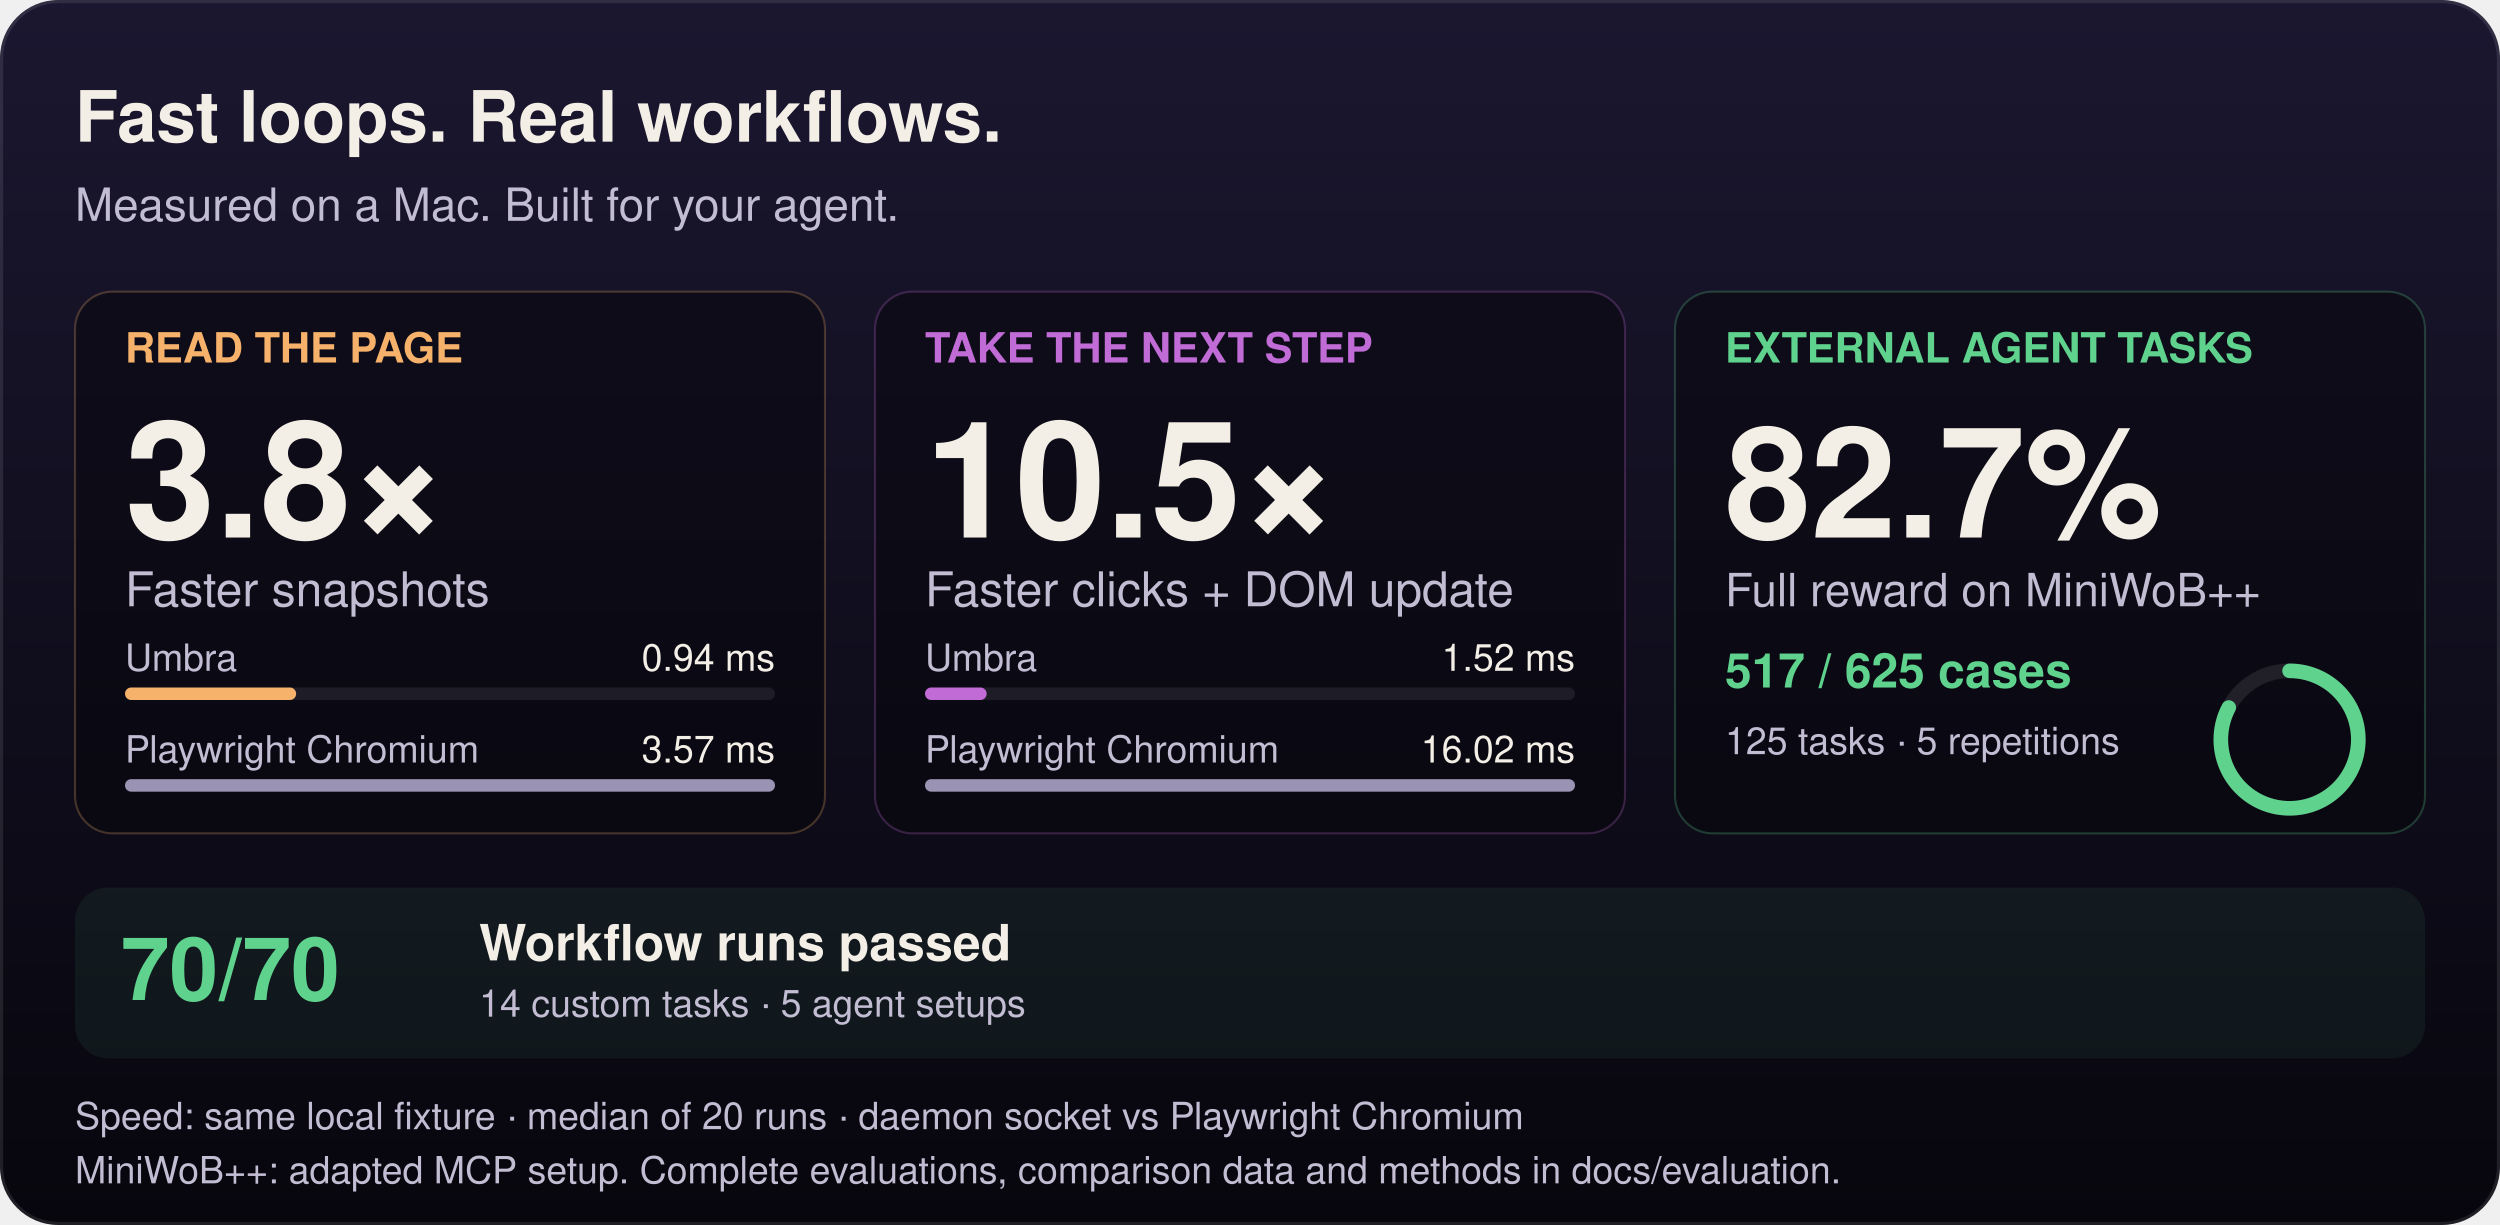
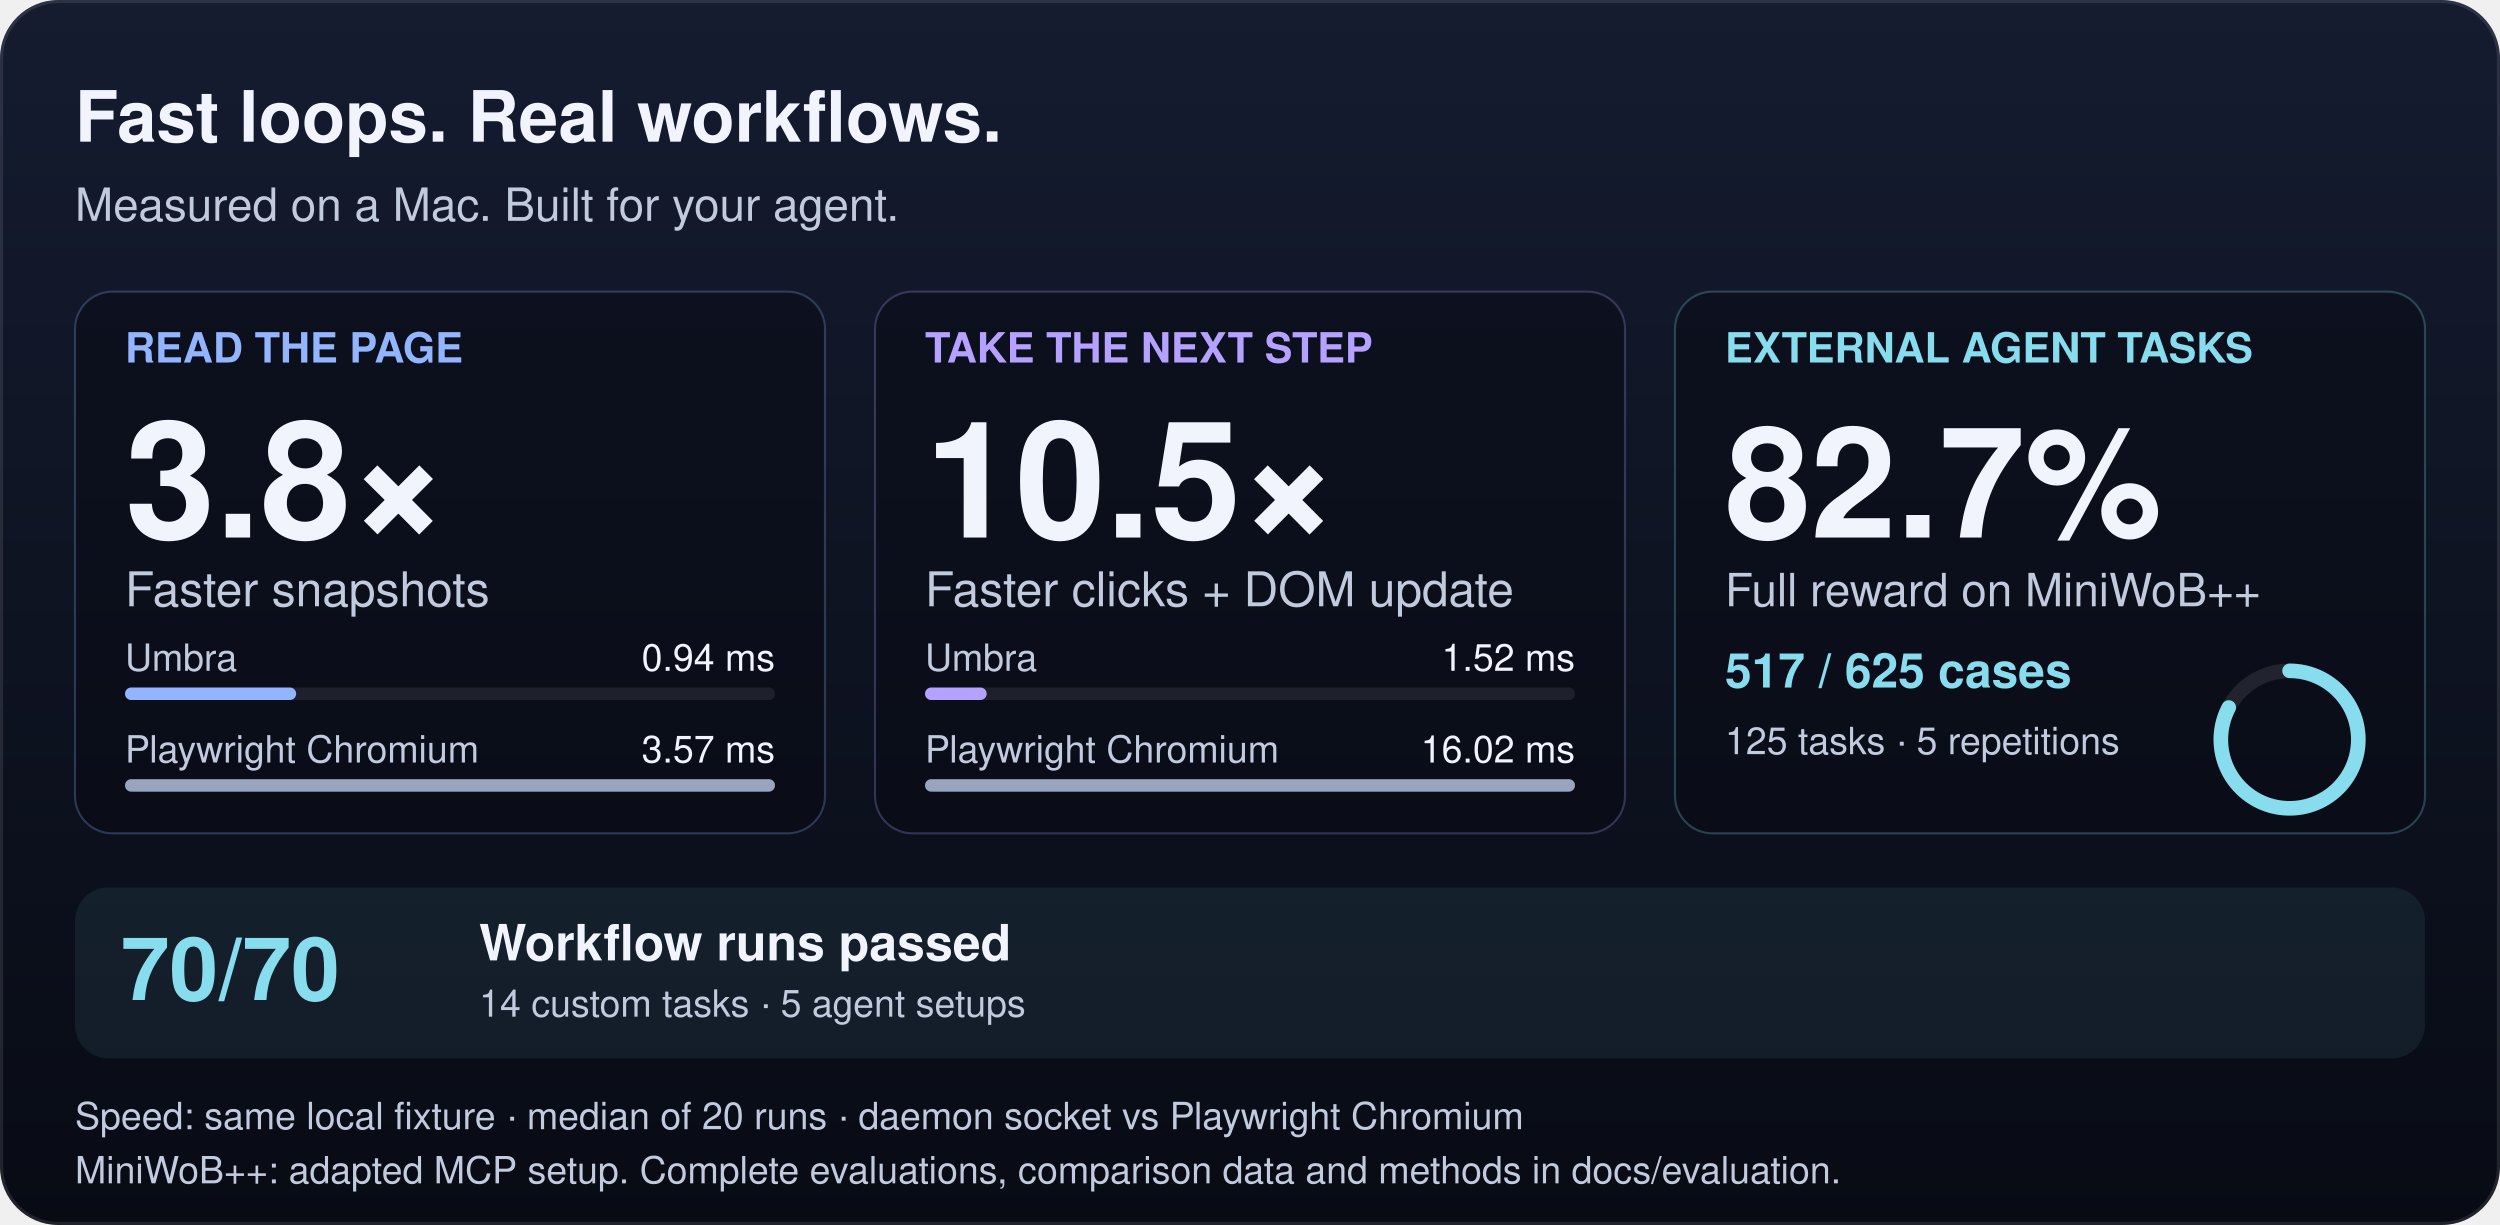
<svg xmlns="http://www.w3.org/2000/svg" viewBox="0 0 1200 588" width="1200" height="588" role="img" aria-labelledby="title desc">
  <defs>
    <radialGradient id="corona" cx="0" cy="0" r="230" gradientUnits="userSpaceOnUse">
-       <stop offset="0.60" stop-color="#ffe7b0" stop-opacity="0" />
-       <stop offset="0.655" stop-color="#fff1d2" stop-opacity="1" />
-       <stop offset="0.70" stop-color="#f6b26b" stop-opacity="0.7" />
-       <stop offset="0.82" stop-color="#c06bd6" stop-opacity="0.22" />
-       <stop offset="1" stop-color="#7c5cf6" stop-opacity="0" />
+       <stop offset="0.60" stop-color="#dce7ff" stop-opacity="0" />
+       <stop offset="0.655" stop-color="#e8edff" stop-opacity="1" />
+       <stop offset="0.70" stop-color="#93b4ff" stop-opacity="0.7" />
+       <stop offset="0.82" stop-color="#b5a1ff" stop-opacity="0.22" />
+       <stop offset="1" stop-color="#7c83f6" stop-opacity="0" />
    </radialGradient>
    <radialGradient id="rays" cx="0" cy="0" r="262" gradientUnits="userSpaceOnUse">
-       <stop offset="0.56" stop-color="#fff1d2" stop-opacity="0.75" />
-       <stop offset="0.72" stop-color="#f6b26b" stop-opacity="0.32" />
-       <stop offset="1" stop-color="#c06bd6" stop-opacity="0" />
+       <stop offset="0.56" stop-color="#e8edff" stop-opacity="0.75" />
+       <stop offset="0.72" stop-color="#93b4ff" stop-opacity="0.32" />
+       <stop offset="1" stop-color="#b5a1ff" stop-opacity="0" />
    </radialGradient>
    <radialGradient id="moon" cx="-40" cy="-50" r="190" gradientUnits="userSpaceOnUse">
-       <stop offset="0" stop-color="#1c1830" />
-       <stop offset="1" stop-color="#07060d" />
+       <stop offset="0" stop-color="#192039" />
+       <stop offset="1" stop-color="#080b14" />
    </radialGradient>
    <radialGradient id="bead" cx="0" cy="0" r="46" gradientUnits="userSpaceOnUse">
      <stop offset="0" stop-color="#ffffff" />
-       <stop offset="0.18" stop-color="#fff4dc" />
-       <stop offset="0.45" stop-color="#ffd08a" stop-opacity="0.45" />
-       <stop offset="1" stop-color="#ffb35c" stop-opacity="0" />
+       <stop offset="0.18" stop-color="#edf3ff" />
+       <stop offset="0.45" stop-color="#bbceff" stop-opacity="0.45" />
+       <stop offset="1" stop-color="#93b4ff" stop-opacity="0" />
    </radialGradient>
    <radialGradient id="halo" cx="0.5" cy="0.5" r="0.5">
-       <stop offset="0" stop-color="#7c5cf6" stop-opacity="0.20" />
-       <stop offset="1" stop-color="#7c5cf6" stop-opacity="0" />
+       <stop offset="0" stop-color="#7c83f6" stop-opacity="0.20" />
+       <stop offset="1" stop-color="#7c83f6" stop-opacity="0" />
    </radialGradient>
    <filter id="soft" x="-25%" y="-25%" width="150%" height="150%">
      <feGaussianBlur stdDeviation="2.6" />
    </filter>
    <linearGradient id="sky" x1="0" y1="0" x2="0" y2="1">
-       <stop offset="0" stop-color="#1b1730" />
-       <stop offset="1" stop-color="#07060d" />
+       <stop offset="0" stop-color="#151c30" />
+       <stop offset="1" stop-color="#080b14" />
    </linearGradient>
  </defs>
  <rect width="1200" height="588" rx="28" fill="url(#sky)" />
  <rect x="0.75" y="0.75" width="1198.5" height="586.5" rx="27.25" fill="none" stroke="#ffffff" stroke-opacity="0.10" stroke-width="1.5" />
-   <text x="36" y="68" font-family="-apple-system, BlinkMacSystemFont, 'SF Pro Display', 'Segoe UI', Helvetica, Arial, sans-serif" font-size="34" fill="#f4efe6" font-weight="600">Fast loops. Real workflows.</text>
-   <text x="36" y="106" font-family="-apple-system, BlinkMacSystemFont, 'SF Pro Display', 'Segoe UI', Helvetica, Arial, sans-serif" font-size="22" fill="#c3bdd3">Measured on a Mac. Built for your agent.</text>
-   <rect x="36" y="140" width="360" height="260" rx="18" fill="#07060d" fill-opacity="0.52" stroke="#f6b26b" stroke-opacity="0.25" />
-   <text x="60" y="174" font-family="-apple-system, BlinkMacSystemFont, 'SF Pro Display', 'Segoe UI', Helvetica, Arial, sans-serif" font-size="20" fill="#f6b26b" font-weight="600">READ THE PAGE</text>
-   <text x="60" y="258" font-family="-apple-system, BlinkMacSystemFont, 'SF Pro Display', 'Segoe UI', Helvetica, Arial, sans-serif" font-size="78" fill="#f4efe6" font-weight="700">3.8×</text>
-   <text x="60" y="291" font-family="-apple-system, BlinkMacSystemFont, 'SF Pro Display', 'Segoe UI', Helvetica, Arial, sans-serif" font-size="23" fill="#c3bdd3">Faster snapshots</text>
-   <text x="60" y="322" font-family="-apple-system, BlinkMacSystemFont, 'SF Pro Display', 'Segoe UI', Helvetica, Arial, sans-serif" font-size="18" fill="#c3bdd3">Umbra</text>
-   <text x="372" y="322" font-family="-apple-system, BlinkMacSystemFont, 'SF Pro Display', 'Segoe UI', Helvetica, Arial, sans-serif" font-size="18" fill="#f4efe6" text-anchor="end">0.94 ms</text>
+   <text x="36" y="68" font-family="-apple-system, BlinkMacSystemFont, 'SF Pro Display', 'Segoe UI', Helvetica, Arial, sans-serif" font-size="34" fill="#f1f4fc" font-weight="600">Fast loops. Real workflows.</text>
+   <text x="36" y="106" font-family="-apple-system, BlinkMacSystemFont, 'SF Pro Display', 'Segoe UI', Helvetica, Arial, sans-serif" font-size="22" fill="#c2cadd">Measured on a Mac. Built for your agent.</text>
+   <rect x="36" y="140" width="360" height="260" rx="18" fill="#080b14" fill-opacity="0.52" stroke="#93b4ff" stroke-opacity="0.25" />
+   <text x="60" y="174" font-family="-apple-system, BlinkMacSystemFont, 'SF Pro Display', 'Segoe UI', Helvetica, Arial, sans-serif" font-size="20" fill="#93b4ff" font-weight="600">READ THE PAGE</text>
+   <text x="60" y="258" font-family="-apple-system, BlinkMacSystemFont, 'SF Pro Display', 'Segoe UI', Helvetica, Arial, sans-serif" font-size="78" fill="#f1f4fc" font-weight="700">3.8×</text>
+   <text x="60" y="291" font-family="-apple-system, BlinkMacSystemFont, 'SF Pro Display', 'Segoe UI', Helvetica, Arial, sans-serif" font-size="23" fill="#c2cadd">Faster snapshots</text>
+   <text x="60" y="322" font-family="-apple-system, BlinkMacSystemFont, 'SF Pro Display', 'Segoe UI', Helvetica, Arial, sans-serif" font-size="18" fill="#c2cadd">Umbra</text>
+   <text x="372" y="322" font-family="-apple-system, BlinkMacSystemFont, 'SF Pro Display', 'Segoe UI', Helvetica, Arial, sans-serif" font-size="18" fill="#f1f4fc" text-anchor="end">0.94 ms</text>
  <rect x="60" y="330" width="312" height="6" rx="3" fill="#ffffff" fill-opacity="0.08" />
-   <rect x="60" y="330" width="82.15" height="6" rx="3" fill="#f6b26b" />
-   <text x="60" y="366" font-family="-apple-system, BlinkMacSystemFont, 'SF Pro Display', 'Segoe UI', Helvetica, Arial, sans-serif" font-size="18" fill="#c3bdd3">Playwright Chromium</text>
-   <text x="372" y="366" font-family="-apple-system, BlinkMacSystemFont, 'SF Pro Display', 'Segoe UI', Helvetica, Arial, sans-serif" font-size="18" fill="#f4efe6" text-anchor="end">3.57 ms</text>
+   <rect x="60" y="330" width="82.15" height="6" rx="3" fill="#93b4ff" />
+   <text x="60" y="366" font-family="-apple-system, BlinkMacSystemFont, 'SF Pro Display', 'Segoe UI', Helvetica, Arial, sans-serif" font-size="18" fill="#c2cadd">Playwright Chromium</text>
+   <text x="372" y="366" font-family="-apple-system, BlinkMacSystemFont, 'SF Pro Display', 'Segoe UI', Helvetica, Arial, sans-serif" font-size="18" fill="#f1f4fc" text-anchor="end">3.57 ms</text>
  <rect x="60" y="374" width="312" height="6" rx="3" fill="#ffffff" fill-opacity="0.08" />
-   <rect x="60" y="374" width="312.00" height="6" rx="3" fill="#9a93b3" />
-   <rect x="420" y="140" width="360" height="260" rx="18" fill="#07060d" fill-opacity="0.52" stroke="#c06bd6" stroke-opacity="0.25" />
-   <text x="444" y="174" font-family="-apple-system, BlinkMacSystemFont, 'SF Pro Display', 'Segoe UI', Helvetica, Arial, sans-serif" font-size="20" fill="#c06bd6" font-weight="600">TAKE THE NEXT STEP</text>
-   <text x="444" y="258" font-family="-apple-system, BlinkMacSystemFont, 'SF Pro Display', 'Segoe UI', Helvetica, Arial, sans-serif" font-size="78" fill="#f4efe6" font-weight="700">10.5×</text>
-   <text x="444" y="291" font-family="-apple-system, BlinkMacSystemFont, 'SF Pro Display', 'Segoe UI', Helvetica, Arial, sans-serif" font-size="23" fill="#c3bdd3">Faster clicks + DOM update</text>
-   <text x="444" y="322" font-family="-apple-system, BlinkMacSystemFont, 'SF Pro Display', 'Segoe UI', Helvetica, Arial, sans-serif" font-size="18" fill="#c3bdd3">Umbra</text>
-   <text x="756" y="322" font-family="-apple-system, BlinkMacSystemFont, 'SF Pro Display', 'Segoe UI', Helvetica, Arial, sans-serif" font-size="18" fill="#f4efe6" text-anchor="end">1.52 ms</text>
+   <rect x="60" y="374" width="312.00" height="6" rx="3" fill="#98a5bf" />
+   <rect x="420" y="140" width="360" height="260" rx="18" fill="#080b14" fill-opacity="0.52" stroke="#b5a1ff" stroke-opacity="0.25" />
+   <text x="444" y="174" font-family="-apple-system, BlinkMacSystemFont, 'SF Pro Display', 'Segoe UI', Helvetica, Arial, sans-serif" font-size="20" fill="#b5a1ff" font-weight="600">TAKE THE NEXT STEP</text>
+   <text x="444" y="258" font-family="-apple-system, BlinkMacSystemFont, 'SF Pro Display', 'Segoe UI', Helvetica, Arial, sans-serif" font-size="78" fill="#f1f4fc" font-weight="700">10.5×</text>
+   <text x="444" y="291" font-family="-apple-system, BlinkMacSystemFont, 'SF Pro Display', 'Segoe UI', Helvetica, Arial, sans-serif" font-size="23" fill="#c2cadd">Faster clicks + DOM update</text>
+   <text x="444" y="322" font-family="-apple-system, BlinkMacSystemFont, 'SF Pro Display', 'Segoe UI', Helvetica, Arial, sans-serif" font-size="18" fill="#c2cadd">Umbra</text>
+   <text x="756" y="322" font-family="-apple-system, BlinkMacSystemFont, 'SF Pro Display', 'Segoe UI', Helvetica, Arial, sans-serif" font-size="18" fill="#f1f4fc" text-anchor="end">1.52 ms</text>
  <rect x="444" y="330" width="312" height="6" rx="3" fill="#ffffff" fill-opacity="0.08" />
-   <rect x="444" y="330" width="29.60" height="6" rx="3" fill="#c06bd6" />
-   <text x="444" y="366" font-family="-apple-system, BlinkMacSystemFont, 'SF Pro Display', 'Segoe UI', Helvetica, Arial, sans-serif" font-size="18" fill="#c3bdd3">Playwright Chromium</text>
-   <text x="756" y="366" font-family="-apple-system, BlinkMacSystemFont, 'SF Pro Display', 'Segoe UI', Helvetica, Arial, sans-serif" font-size="18" fill="#f4efe6" text-anchor="end">16.02 ms</text>
+   <rect x="444" y="330" width="29.60" height="6" rx="3" fill="#b5a1ff" />
+   <text x="444" y="366" font-family="-apple-system, BlinkMacSystemFont, 'SF Pro Display', 'Segoe UI', Helvetica, Arial, sans-serif" font-size="18" fill="#c2cadd">Playwright Chromium</text>
+   <text x="756" y="366" font-family="-apple-system, BlinkMacSystemFont, 'SF Pro Display', 'Segoe UI', Helvetica, Arial, sans-serif" font-size="18" fill="#f1f4fc" text-anchor="end">16.02 ms</text>
  <rect x="444" y="374" width="312" height="6" rx="3" fill="#ffffff" fill-opacity="0.08" />
-   <rect x="444" y="374" width="312.00" height="6" rx="3" fill="#9a93b3" />
-   <rect x="804" y="140" width="360" height="260" rx="18" fill="#07060d" fill-opacity="0.52" stroke="#5fd38d" stroke-opacity="0.25" />
-   <text x="828" y="174" font-family="-apple-system, BlinkMacSystemFont, 'SF Pro Display', 'Segoe UI', Helvetica, Arial, sans-serif" font-size="20" fill="#5fd38d" font-weight="600">EXTERNAL AGENT TASKS</text>
-   <text x="828" y="258" font-family="-apple-system, BlinkMacSystemFont, 'SF Pro Display', 'Segoe UI', Helvetica, Arial, sans-serif" font-size="74" fill="#f4efe6" font-weight="700">82.7%</text>
-   <text x="828" y="291" font-family="-apple-system, BlinkMacSystemFont, 'SF Pro Display', 'Segoe UI', Helvetica, Arial, sans-serif" font-size="22" fill="#c3bdd3">Full reward on MiniWoB++</text>
-   <text x="828" y="330" font-family="-apple-system, BlinkMacSystemFont, 'SF Pro Display', 'Segoe UI', Helvetica, Arial, sans-serif" font-size="23" fill="#5fd38d" font-weight="600">517 / 625 cases</text>
-   <text x="828" y="362" font-family="-apple-system, BlinkMacSystemFont, 'SF Pro Display', 'Segoe UI', Helvetica, Arial, sans-serif" font-size="18" fill="#c3bdd3">125 tasks · 5 repetitions</text>
+   <rect x="444" y="374" width="312.00" height="6" rx="3" fill="#98a5bf" />
+   <rect x="804" y="140" width="360" height="260" rx="18" fill="#080b14" fill-opacity="0.52" stroke="#87dced" stroke-opacity="0.25" />
+   <text x="828" y="174" font-family="-apple-system, BlinkMacSystemFont, 'SF Pro Display', 'Segoe UI', Helvetica, Arial, sans-serif" font-size="20" fill="#87dced" font-weight="600">EXTERNAL AGENT TASKS</text>
+   <text x="828" y="258" font-family="-apple-system, BlinkMacSystemFont, 'SF Pro Display', 'Segoe UI', Helvetica, Arial, sans-serif" font-size="74" fill="#f1f4fc" font-weight="700">82.7%</text>
+   <text x="828" y="291" font-family="-apple-system, BlinkMacSystemFont, 'SF Pro Display', 'Segoe UI', Helvetica, Arial, sans-serif" font-size="22" fill="#c2cadd">Full reward on MiniWoB++</text>
+   <text x="828" y="330" font-family="-apple-system, BlinkMacSystemFont, 'SF Pro Display', 'Segoe UI', Helvetica, Arial, sans-serif" font-size="23" fill="#87dced" font-weight="600">517 / 625 cases</text>
+   <text x="828" y="362" font-family="-apple-system, BlinkMacSystemFont, 'SF Pro Display', 'Segoe UI', Helvetica, Arial, sans-serif" font-size="18" fill="#c2cadd">125 tasks · 5 repetitions</text>
  <circle cx="1099" cy="355" r="33" fill="none" stroke="#ffffff" stroke-opacity="0.09" stroke-width="7" />
-   <circle cx="1099" cy="355" r="33" fill="none" stroke="#5fd38d" stroke-width="7" stroke-linecap="round" stroke-dasharray="171.52 207.35" transform="rotate(-90 1099 355)" />
-   <rect x="36" y="426" width="1128" height="82" rx="16" fill="#5fd38d" fill-opacity="0.08" />
-   <text x="58" y="480" font-family="-apple-system, BlinkMacSystemFont, 'SF Pro Display', 'Segoe UI', Helvetica, Arial, sans-serif" font-size="42" fill="#5fd38d" font-weight="700">70/70</text>
-   <text x="230" y="461" font-family="-apple-system, BlinkMacSystemFont, 'SF Pro Display', 'Segoe UI', Helvetica, Arial, sans-serif" font-size="24" fill="#f4efe6" font-weight="600">Workflow runs passed</text>
-   <text x="230" y="488" font-family="-apple-system, BlinkMacSystemFont, 'SF Pro Display', 'Segoe UI', Helvetica, Arial, sans-serif" font-size="18" fill="#c3bdd3">14 custom tasks · 5 agent setups</text>
-   <text x="36" y="542" font-family="-apple-system, BlinkMacSystemFont, 'SF Pro Display', 'Segoe UI', Helvetica, Arial, sans-serif" font-size="18" fill="#c3bdd3">Speed: same local fixture · median of 20 runs · daemon socket vs Playwright Chromium</text>
-   <text x="36" y="568" font-family="-apple-system, BlinkMacSystemFont, 'SF Pro Display', 'Segoe UI', Helvetica, Arial, sans-serif" font-size="18" fill="#c3bdd3">MiniWoB++: adapted MCP setup. Complete evaluations, comparison data and methods in docs/evaluation.</text>
+   <circle cx="1099" cy="355" r="33" fill="none" stroke="#87dced" stroke-width="7" stroke-linecap="round" stroke-dasharray="171.52 207.35" transform="rotate(-90 1099 355)" />
+   <rect x="36" y="426" width="1128" height="82" rx="16" fill="#87dced" fill-opacity="0.08" />
+   <text x="58" y="480" font-family="-apple-system, BlinkMacSystemFont, 'SF Pro Display', 'Segoe UI', Helvetica, Arial, sans-serif" font-size="42" fill="#87dced" font-weight="700">70/70</text>
+   <text x="230" y="461" font-family="-apple-system, BlinkMacSystemFont, 'SF Pro Display', 'Segoe UI', Helvetica, Arial, sans-serif" font-size="24" fill="#f1f4fc" font-weight="600">Workflow runs passed</text>
+   <text x="230" y="488" font-family="-apple-system, BlinkMacSystemFont, 'SF Pro Display', 'Segoe UI', Helvetica, Arial, sans-serif" font-size="18" fill="#c2cadd">14 custom tasks · 5 agent setups</text>
+   <text x="36" y="542" font-family="-apple-system, BlinkMacSystemFont, 'SF Pro Display', 'Segoe UI', Helvetica, Arial, sans-serif" font-size="18" fill="#c2cadd">Speed: same local fixture · median of 20 runs · daemon socket vs Playwright Chromium</text>
+   <text x="36" y="568" font-family="-apple-system, BlinkMacSystemFont, 'SF Pro Display', 'Segoe UI', Helvetica, Arial, sans-serif" font-size="18" fill="#c2cadd">MiniWoB++: adapted MCP setup. Complete evaluations, comparison data and methods in docs/evaluation.</text>
</svg>
